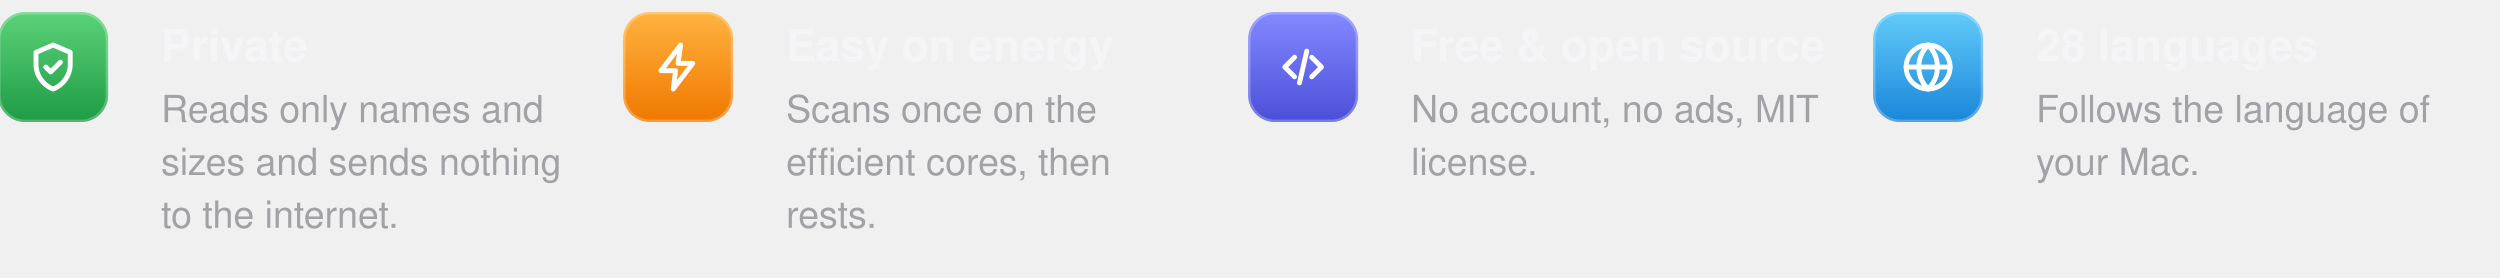
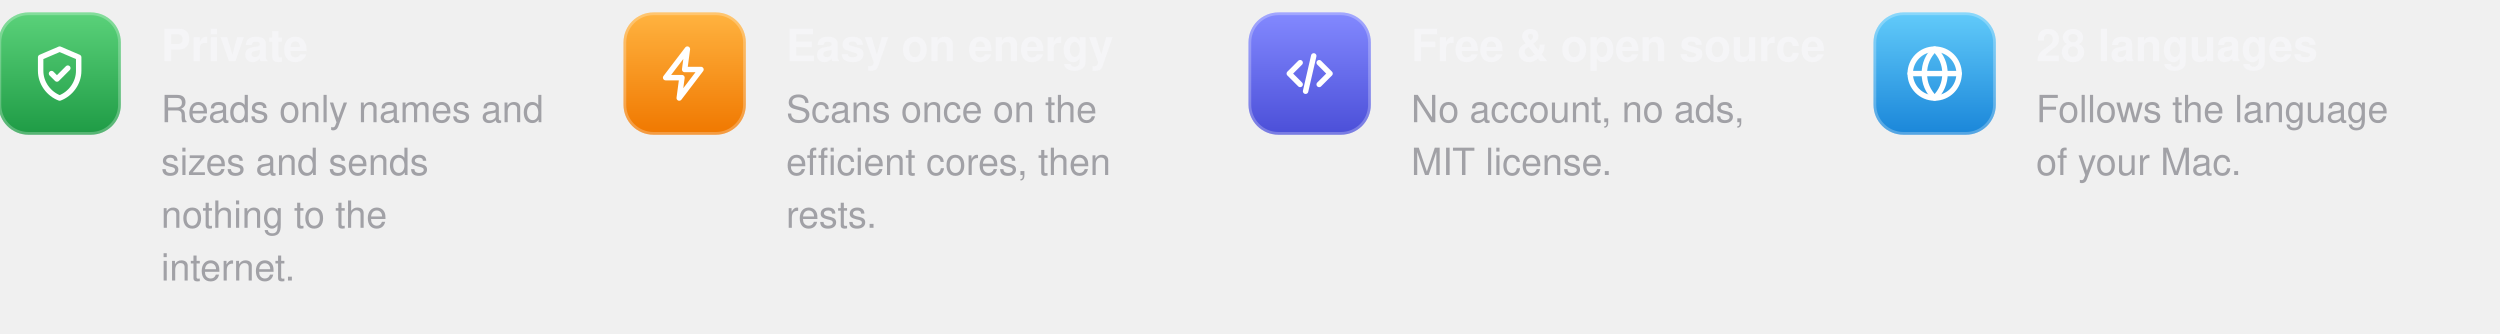
- <svg xmlns="http://www.w3.org/2000/svg" width="900" height="100" viewBox="0 0 900 100" role="img" aria-label="Private: Reads only names and sizes and sends nothing to the internet.; Easy on energy: Scans once on the efficient cores, then rests.; Free &amp; open source: No account, no ads, MIT license.; 28 languages: Follows the language of your Mac.">
-   <svg x="-2" y="3" width="52.8" height="49.3" viewBox="0 0 60 56" aria-hidden="true">
+ <svg xmlns="http://www.w3.org/2000/svg" width="900" height="120" viewBox="0 0 900 120" role="img" aria-label="Private: Reads only names and sizes and sends nothing to the internet.; Easy on energy: Scans once on the efficient cores, then rests.; Free &amp; open source: No account, no ads, MIT license.; 28 languages: Follows the language of your Mac.">
+   <svg x="-2" y="3" width="58.7" height="54.8" viewBox="0 0 60 56" aria-hidden="true">
    <defs>
      <linearGradient id="t0" x1="0" y1="0" x2="0" y2="1">
        <stop offset="0" stop-color="#5BD27A" />
        <stop offset="1" stop-color="#1E9B45" />
      </linearGradient>
    </defs>
    <rect x="1.5" y="1.5" width="45" height="45" rx="11" fill="url(#t0)" />
    <rect x="2" y="2" width="44" height="44" rx="10.5" fill="none" stroke="#fff" stroke-opacity=".25" />
    <g transform="translate(12 12)" fill="none" stroke="#fff" stroke-width="2" stroke-linecap="round" stroke-linejoin="round">
      <path d="M12 3l7 3v5c0 4.5-3 8.5-7 10-4-1.5-7-5.5-7-10V6z" />
      <path d="M9 12l2 2 4-4" />
    </g>
  </svg>
  <text x="58" y="22" font-family="-apple-system, BlinkMacSystemFont, 'SF Pro Display', 'SF Pro Text', 'Helvetica Neue', Helvetica, Arial, sans-serif" font-size="16" font-weight="600" fill="#F5F5F7" text-anchor="start" xml:space="preserve">Private</text>
  <text x="58" y="44" font-family="-apple-system, BlinkMacSystemFont, 'SF Pro Display', 'SF Pro Text', 'Helvetica Neue', Helvetica, Arial, sans-serif" font-size="13.5" font-weight="400" fill="#A1A1A6" text-anchor="start" xml:space="preserve">Reads only names and</text>
-   <text x="58" y="63" font-family="-apple-system, BlinkMacSystemFont, 'SF Pro Display', 'SF Pro Text', 'Helvetica Neue', Helvetica, Arial, sans-serif" font-size="13.5" font-weight="400" fill="#A1A1A6" text-anchor="start" xml:space="preserve">sizes and sends nothing</text>
-   <text x="58" y="82" font-family="-apple-system, BlinkMacSystemFont, 'SF Pro Display', 'SF Pro Text', 'Helvetica Neue', Helvetica, Arial, sans-serif" font-size="13.5" font-weight="400" fill="#A1A1A6" text-anchor="start" xml:space="preserve">to the internet.</text>
-   <svg x="223" y="3" width="52.8" height="49.3" viewBox="0 0 60 56" aria-hidden="true">
+   <text x="58" y="63" font-family="-apple-system, BlinkMacSystemFont, 'SF Pro Display', 'SF Pro Text', 'Helvetica Neue', Helvetica, Arial, sans-serif" font-size="13.5" font-weight="400" fill="#A1A1A6" text-anchor="start" xml:space="preserve">sizes and sends</text>
+   <text x="58" y="82" font-family="-apple-system, BlinkMacSystemFont, 'SF Pro Display', 'SF Pro Text', 'Helvetica Neue', Helvetica, Arial, sans-serif" font-size="13.5" font-weight="400" fill="#A1A1A6" text-anchor="start" xml:space="preserve">nothing to the</text>
+   <text x="58" y="101" font-family="-apple-system, BlinkMacSystemFont, 'SF Pro Display', 'SF Pro Text', 'Helvetica Neue', Helvetica, Arial, sans-serif" font-size="13.5" font-weight="400" fill="#A1A1A6" text-anchor="start" xml:space="preserve">internet.</text>
+   <svg x="223" y="3" width="58.7" height="54.8" viewBox="0 0 60 56" aria-hidden="true">
    <defs>
      <linearGradient id="t1" x1="0" y1="0" x2="0" y2="1">
        <stop offset="0" stop-color="#FFB340" />
        <stop offset="1" stop-color="#F07800" />
      </linearGradient>
    </defs>
    <rect x="1.5" y="1.5" width="45" height="45" rx="11" fill="url(#t1)" />
    <rect x="2" y="2" width="44" height="44" rx="10.5" fill="none" stroke="#fff" stroke-opacity=".25" />
    <g transform="translate(12 12)" fill="none" stroke="#fff" stroke-width="2" stroke-linecap="round" stroke-linejoin="round">
      <path d="M13 3L5 13.5h6L10 21l8-10.5h-6z" />
    </g>
  </svg>
  <text x="283" y="22" font-family="-apple-system, BlinkMacSystemFont, 'SF Pro Display', 'SF Pro Text', 'Helvetica Neue', Helvetica, Arial, sans-serif" font-size="16" font-weight="600" fill="#F5F5F7" text-anchor="start" xml:space="preserve">Easy on energy</text>
  <text x="283" y="44" font-family="-apple-system, BlinkMacSystemFont, 'SF Pro Display', 'SF Pro Text', 'Helvetica Neue', Helvetica, Arial, sans-serif" font-size="13.5" font-weight="400" fill="#A1A1A6" text-anchor="start" xml:space="preserve">Scans once on the</text>
  <text x="283" y="63" font-family="-apple-system, BlinkMacSystemFont, 'SF Pro Display', 'SF Pro Text', 'Helvetica Neue', Helvetica, Arial, sans-serif" font-size="13.5" font-weight="400" fill="#A1A1A6" text-anchor="start" xml:space="preserve">efficient cores, then</text>
  <text x="283" y="82" font-family="-apple-system, BlinkMacSystemFont, 'SF Pro Display', 'SF Pro Text', 'Helvetica Neue', Helvetica, Arial, sans-serif" font-size="13.5" font-weight="400" fill="#A1A1A6" text-anchor="start" xml:space="preserve">rests.</text>
-   <svg x="448" y="3" width="52.8" height="49.3" viewBox="0 0 60 56" aria-hidden="true">
+   <svg x="448" y="3" width="58.7" height="54.8" viewBox="0 0 60 56" aria-hidden="true">
    <defs>
      <linearGradient id="t2" x1="0" y1="0" x2="0" y2="1">
        <stop offset="0" stop-color="#8389FF" />
        <stop offset="1" stop-color="#4B4FD8" />
      </linearGradient>
    </defs>
    <rect x="1.5" y="1.5" width="45" height="45" rx="11" fill="url(#t2)" />
    <rect x="2" y="2" width="44" height="44" rx="10.5" fill="none" stroke="#fff" stroke-opacity=".25" />
    <g transform="translate(12 12)" fill="none" stroke="#fff" stroke-width="2" stroke-linecap="round" stroke-linejoin="round">
      <path d="M8.5 8L4.5 12l4 4M15.5 8l4 4-4 4M13.5 5.5l-3 13" />
    </g>
  </svg>
  <text x="508" y="22" font-family="-apple-system, BlinkMacSystemFont, 'SF Pro Display', 'SF Pro Text', 'Helvetica Neue', Helvetica, Arial, sans-serif" font-size="16" font-weight="600" fill="#F5F5F7" text-anchor="start" xml:space="preserve">Free &amp; open source</text>
-   <text x="508" y="44" font-family="-apple-system, BlinkMacSystemFont, 'SF Pro Display', 'SF Pro Text', 'Helvetica Neue', Helvetica, Arial, sans-serif" font-size="13.5" font-weight="400" fill="#A1A1A6" text-anchor="start" xml:space="preserve">No account, no ads, MIT</text>
-   <text x="508" y="63" font-family="-apple-system, BlinkMacSystemFont, 'SF Pro Display', 'SF Pro Text', 'Helvetica Neue', Helvetica, Arial, sans-serif" font-size="13.5" font-weight="400" fill="#A1A1A6" text-anchor="start" xml:space="preserve">license.</text>
-   <svg x="673" y="3" width="52.8" height="49.3" viewBox="0 0 60 56" aria-hidden="true">
+   <text x="508" y="44" font-family="-apple-system, BlinkMacSystemFont, 'SF Pro Display', 'SF Pro Text', 'Helvetica Neue', Helvetica, Arial, sans-serif" font-size="13.5" font-weight="400" fill="#A1A1A6" text-anchor="start" xml:space="preserve">No account, no ads,</text>
+   <text x="508" y="63" font-family="-apple-system, BlinkMacSystemFont, 'SF Pro Display', 'SF Pro Text', 'Helvetica Neue', Helvetica, Arial, sans-serif" font-size="13.5" font-weight="400" fill="#A1A1A6" text-anchor="start" xml:space="preserve">MIT license.</text>
+   <svg x="673" y="3" width="58.7" height="54.8" viewBox="0 0 60 56" aria-hidden="true">
    <defs>
      <linearGradient id="t3" x1="0" y1="0" x2="0" y2="1">
        <stop offset="0" stop-color="#62CBFA" />
        <stop offset="1" stop-color="#1A86D9" />
      </linearGradient>
    </defs>
    <rect x="1.5" y="1.5" width="45" height="45" rx="11" fill="url(#t3)" />
    <rect x="2" y="2" width="44" height="44" rx="10.5" fill="none" stroke="#fff" stroke-opacity=".25" />
    <g transform="translate(12 12)" fill="none" stroke="#fff" stroke-width="2" stroke-linecap="round" stroke-linejoin="round">
      <circle cx="12" cy="12" r="9" />
      <path d="M3 12h18M12 3c2.5 2.5 3.8 5.5 3.8 9s-1.3 6.5-3.8 9c-2.5-2.5-3.8-5.5-3.8-9S9.5 5.5 12 3z" />
    </g>
  </svg>
  <text x="733" y="22" font-family="-apple-system, BlinkMacSystemFont, 'SF Pro Display', 'SF Pro Text', 'Helvetica Neue', Helvetica, Arial, sans-serif" font-size="16" font-weight="600" fill="#F5F5F7" text-anchor="start" xml:space="preserve">28 languages</text>
-   <text x="733" y="44" font-family="-apple-system, BlinkMacSystemFont, 'SF Pro Display', 'SF Pro Text', 'Helvetica Neue', Helvetica, Arial, sans-serif" font-size="13.5" font-weight="400" fill="#A1A1A6" text-anchor="start" xml:space="preserve">Follows the language of</text>
-   <text x="733" y="63" font-family="-apple-system, BlinkMacSystemFont, 'SF Pro Display', 'SF Pro Text', 'Helvetica Neue', Helvetica, Arial, sans-serif" font-size="13.5" font-weight="400" fill="#A1A1A6" text-anchor="start" xml:space="preserve">your Mac.</text>
+   <text x="733" y="44" font-family="-apple-system, BlinkMacSystemFont, 'SF Pro Display', 'SF Pro Text', 'Helvetica Neue', Helvetica, Arial, sans-serif" font-size="13.5" font-weight="400" fill="#A1A1A6" text-anchor="start" xml:space="preserve">Follows the language</text>
+   <text x="733" y="63" font-family="-apple-system, BlinkMacSystemFont, 'SF Pro Display', 'SF Pro Text', 'Helvetica Neue', Helvetica, Arial, sans-serif" font-size="13.5" font-weight="400" fill="#A1A1A6" text-anchor="start" xml:space="preserve">of your Mac.</text>
</svg>
